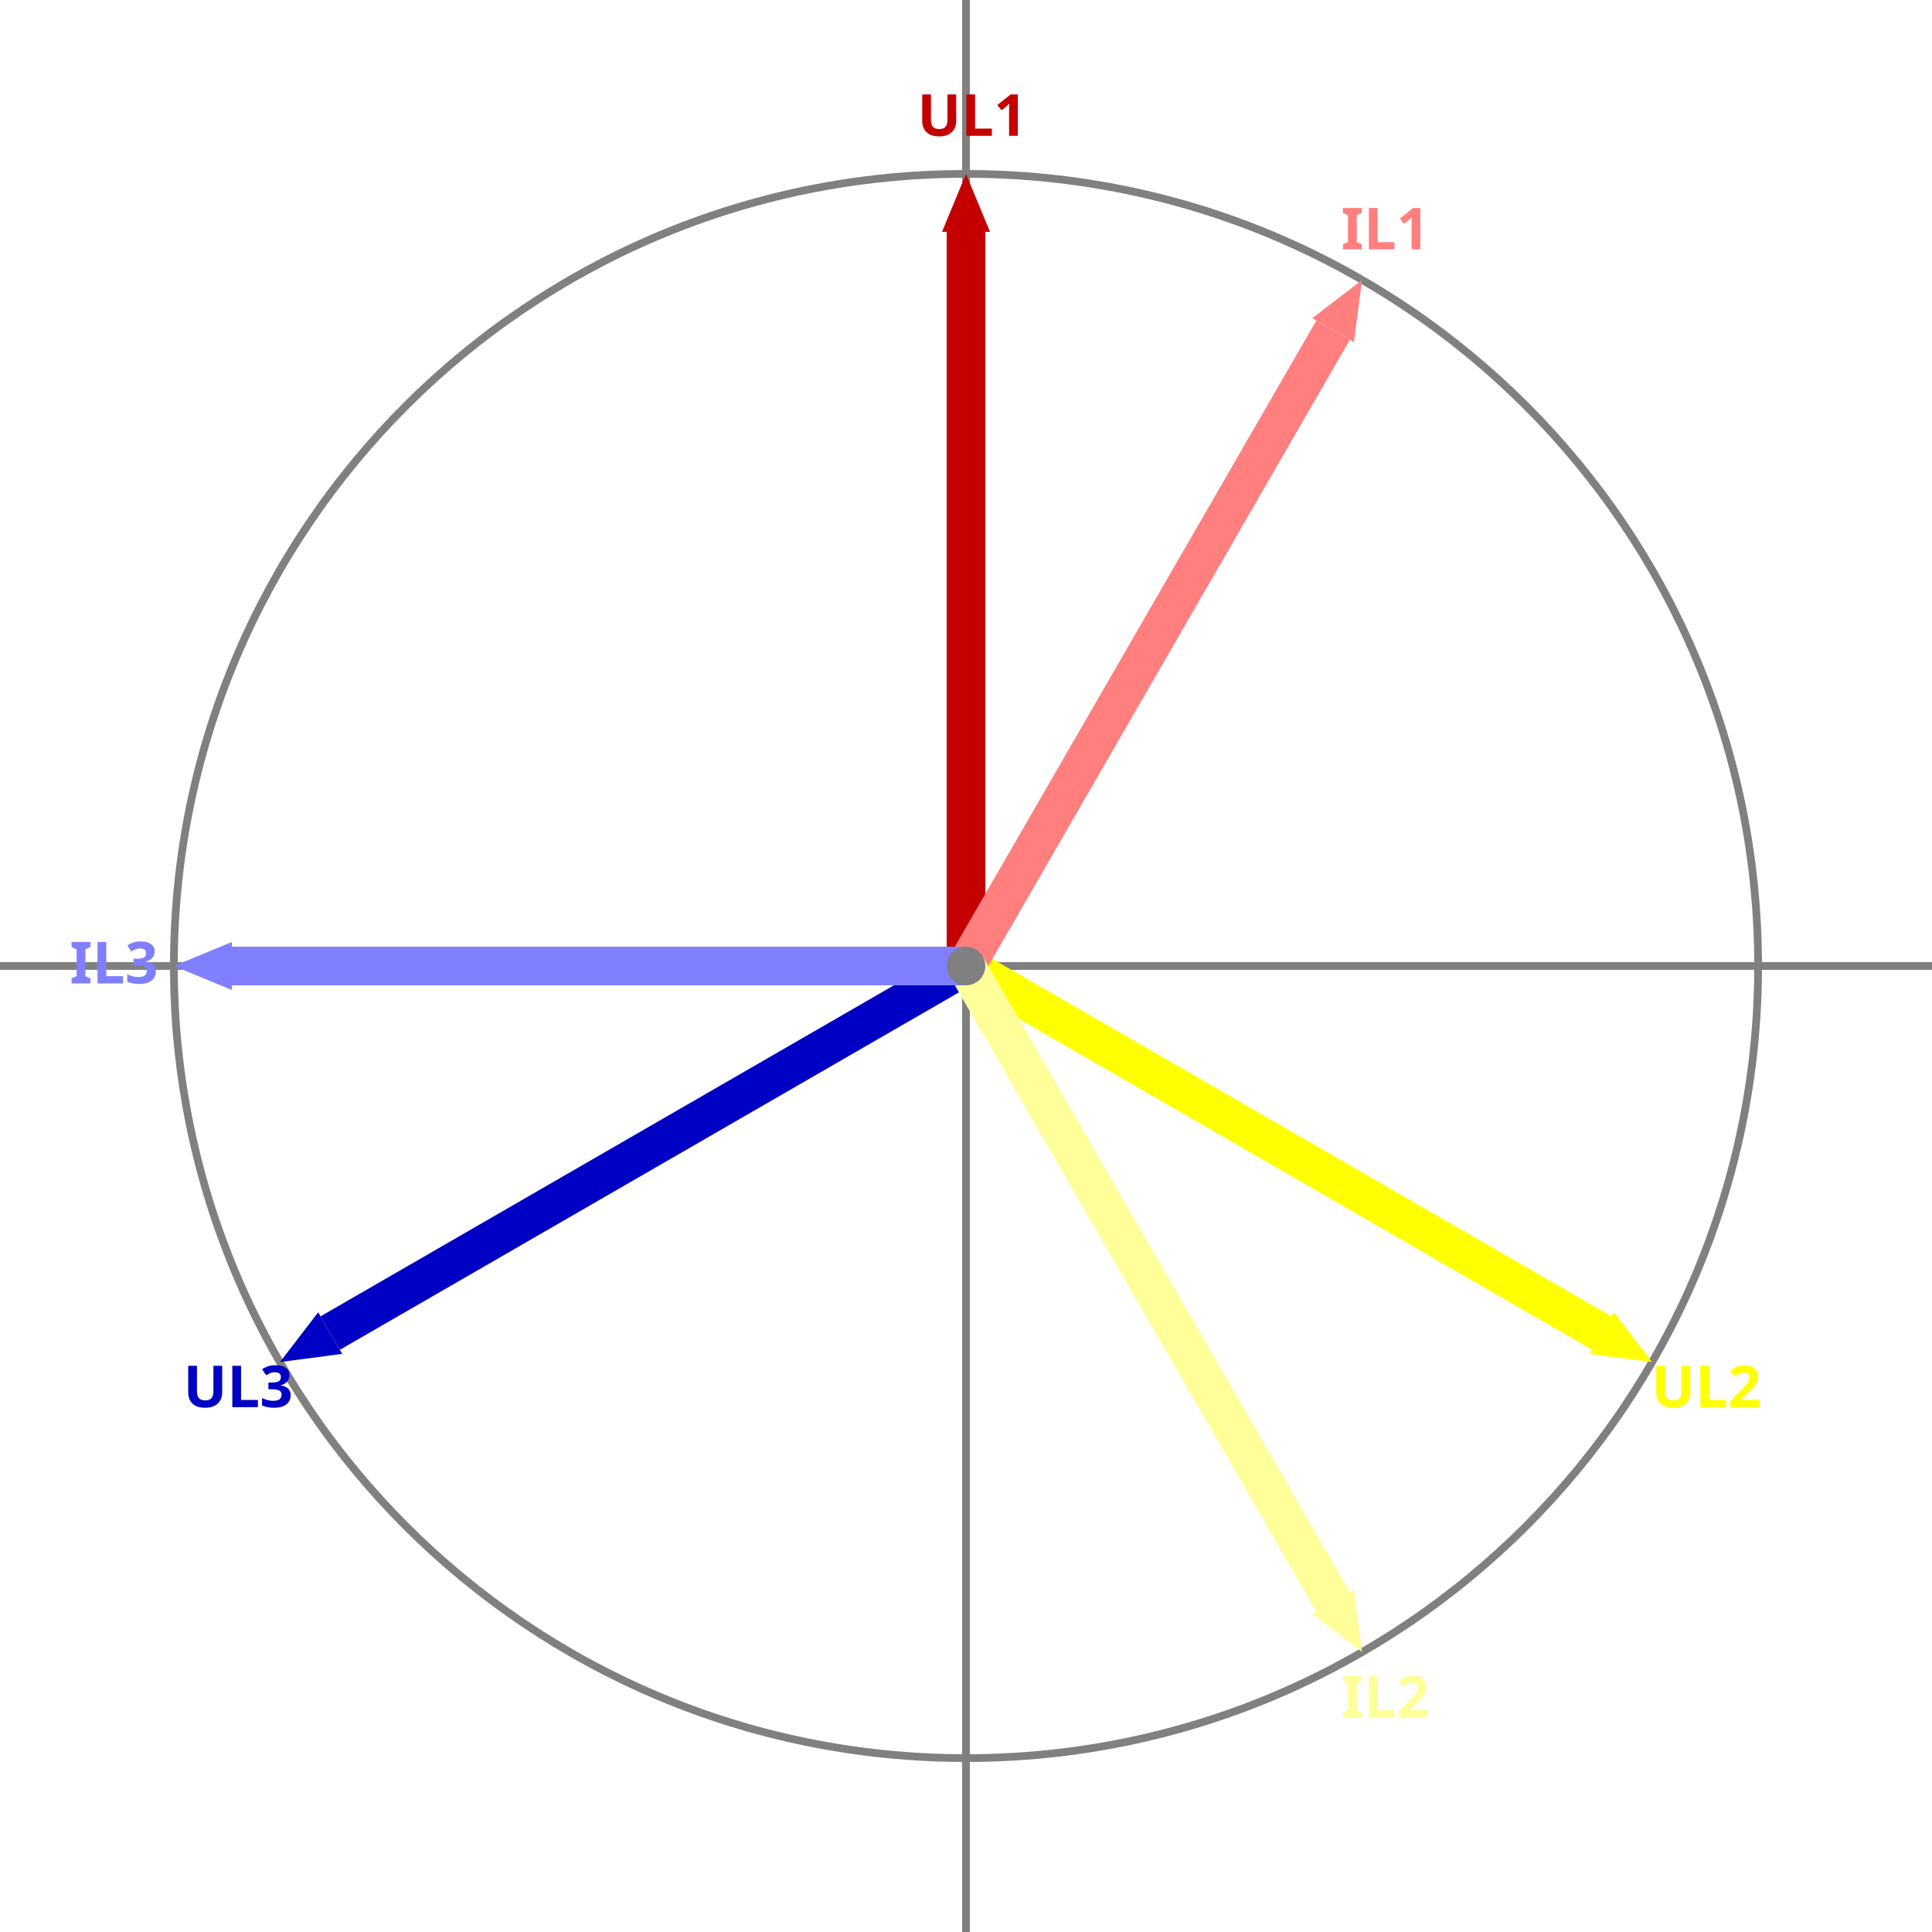
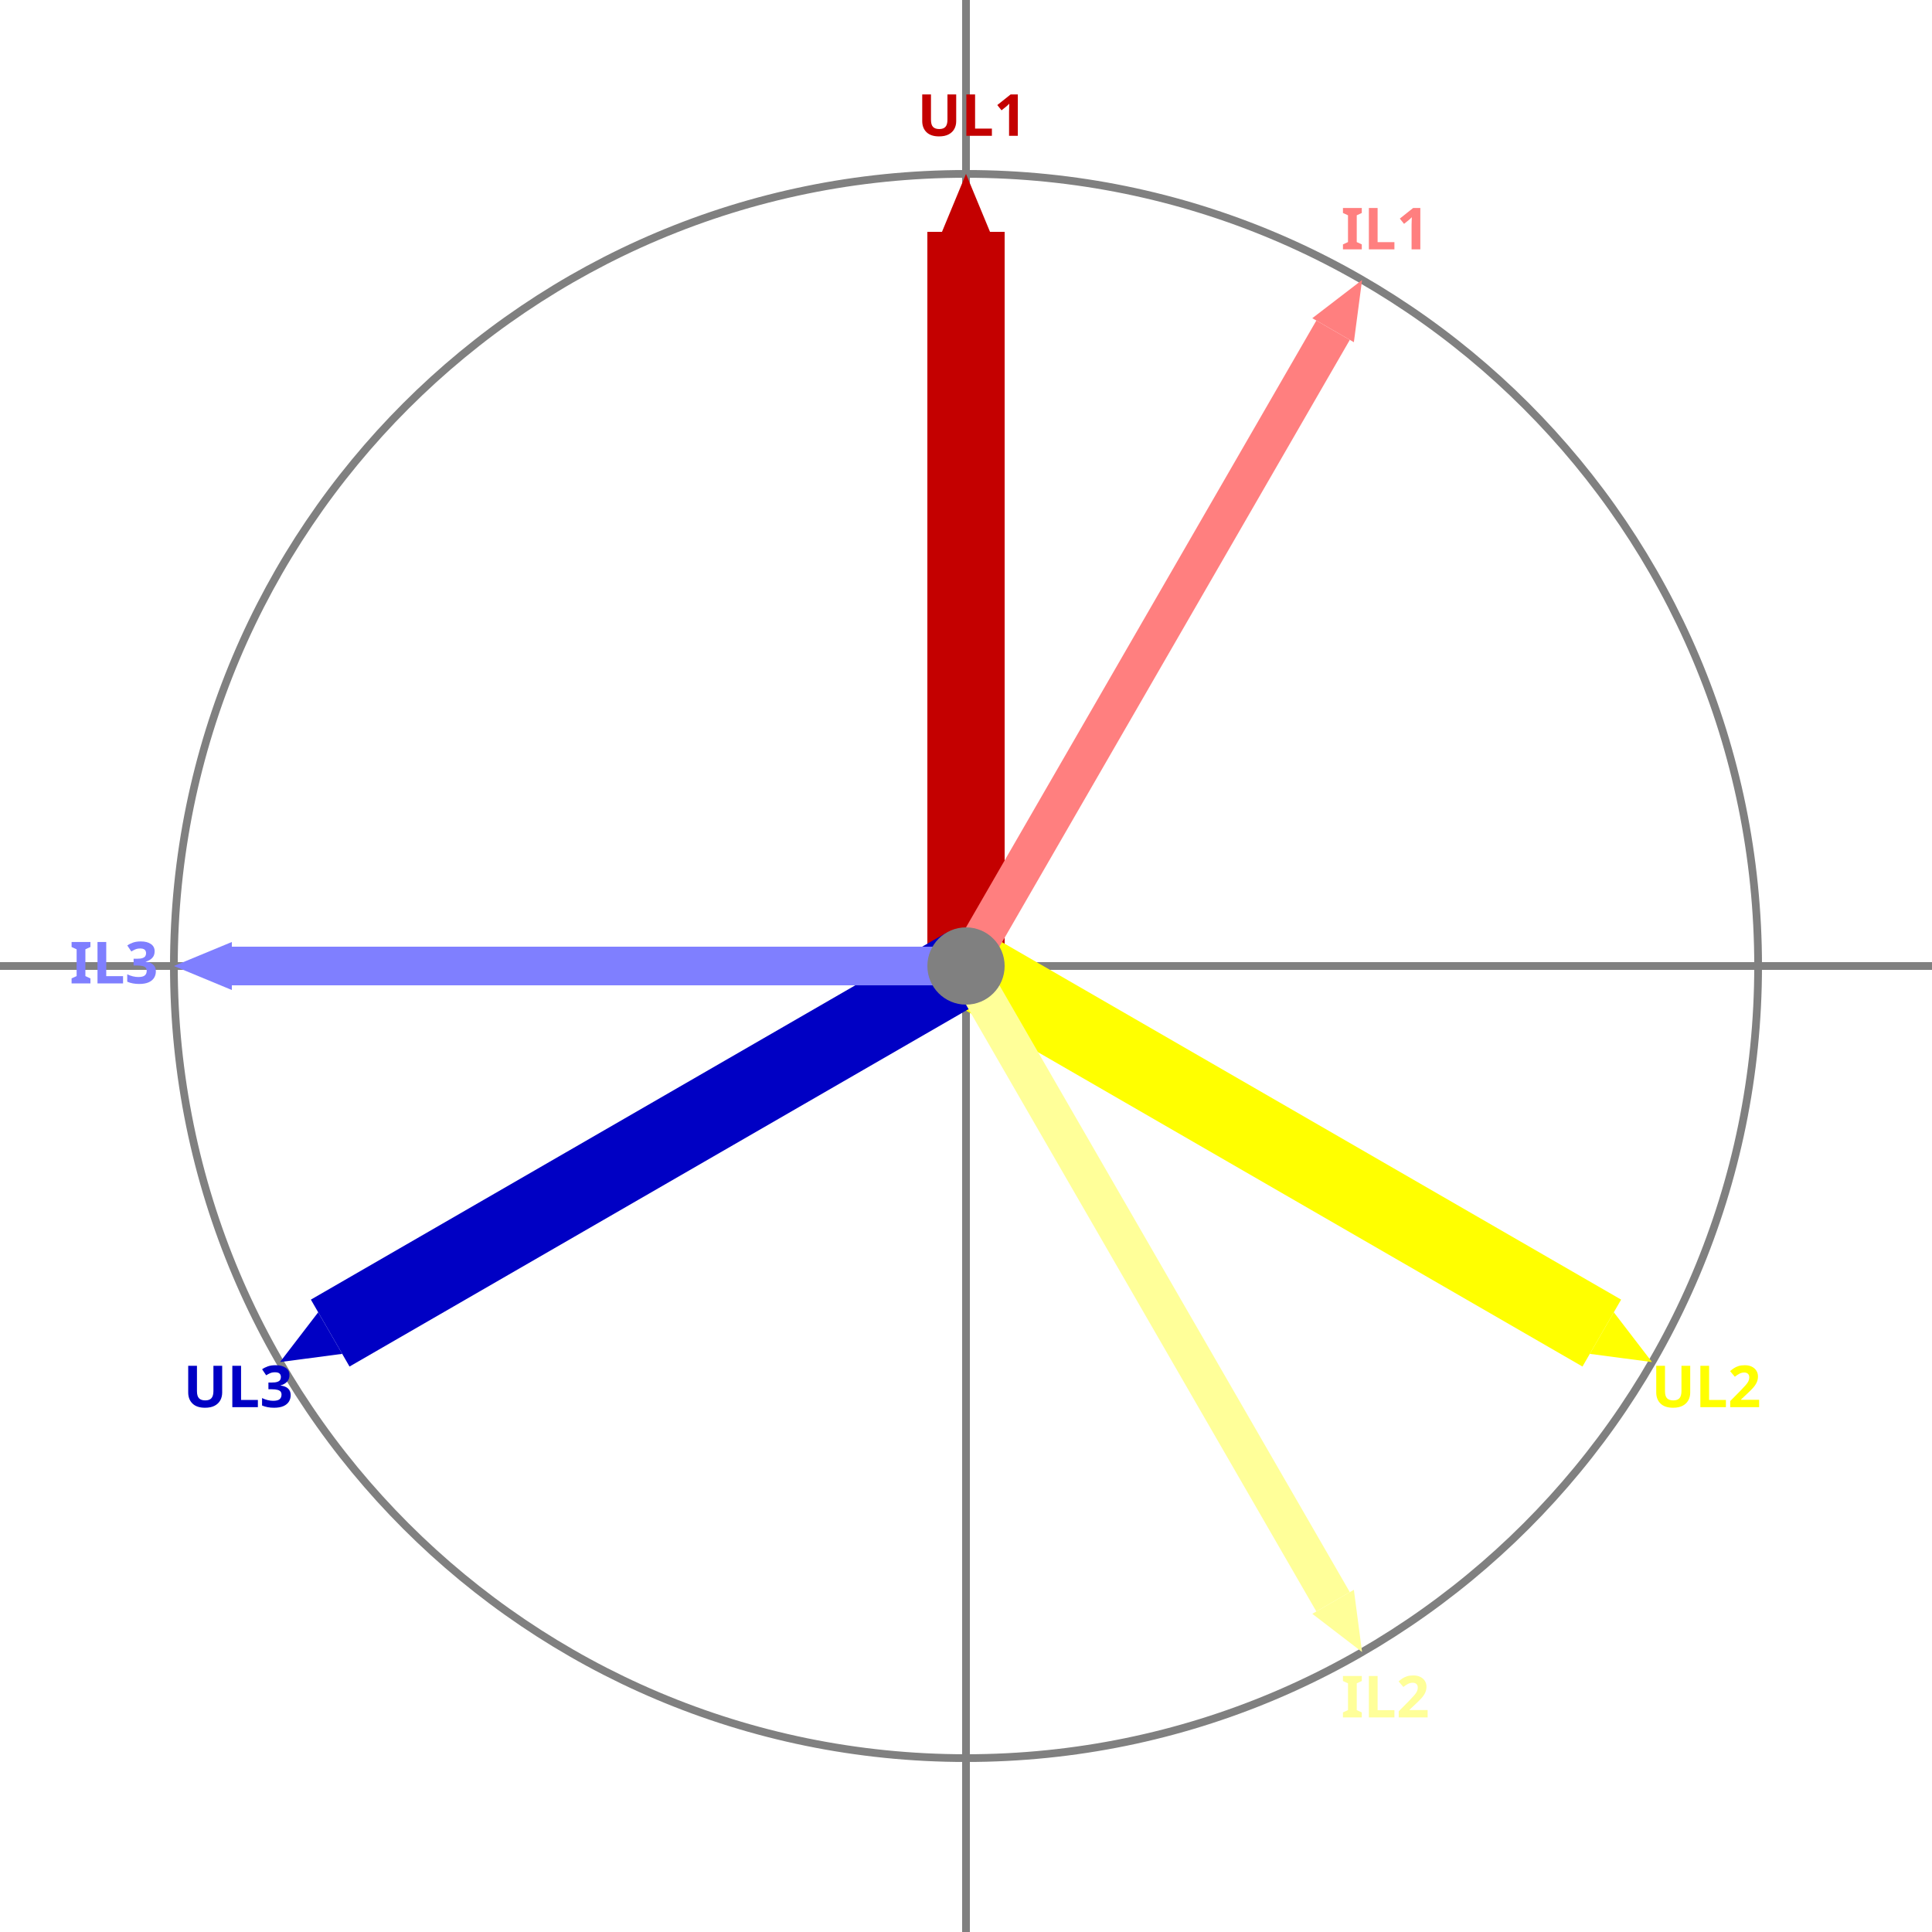
<svg xmlns="http://www.w3.org/2000/svg" width="705.556mm" height="705.556mm" viewBox="0 0 2000 2000" version="1.2" baseProfile="tiny">
  <defs>
</defs>
  <g fill="none" stroke="black" stroke-width="1" fill-rule="evenodd" stroke-linecap="square" stroke-linejoin="bevel">
    <g fill="none" stroke="#808080" stroke-opacity="1" stroke-width="8" stroke-linecap="square" stroke-linejoin="bevel" transform="matrix(1,0,0,1,0,0)" font-family="Sans" font-size="60" font-weight="570" font-style="normal">
      <polyline fill="none" vector-effect="none" points="0,1000 2000,1000 " />
      <polyline fill="none" vector-effect="none" points="1000,0 1000,2000 " />
      <path vector-effect="none" fill-rule="evenodd" d="M1820,1000 C1820,547.127 1452.87,180 1000,180 C547.127,180 180,547.127 180,1000 C180,1452.87 547.127,1820 1000,1820 C1452.87,1820 1820,1452.87 1820,1000 " />
    </g>
-     <g fill="none" stroke="#c40000" stroke-opacity="1" stroke-width="40" stroke-linecap="square" stroke-linejoin="bevel" transform="matrix(1,0,0,1,0,0)" font-family="Sans" font-size="60" font-weight="570" font-style="normal">
-       <polyline fill="none" vector-effect="none" points="1000,980 1000,260 " />
+     <g fill="none" stroke="#c40000" stroke-opacity="1" stroke-width="80" stroke-linecap="square" stroke-linejoin="bevel" transform="matrix(1,0,0,1,0,0)" font-family="Sans" font-size="60" font-weight="570" font-style="normal">
+       <polyline fill="none" vector-effect="none" points="1000,960 1000,280 " />
    </g>
    <g fill="none" stroke="none" transform="matrix(1,0,0,1,0,0)" font-family="Sans" font-size="60" font-weight="570" font-style="normal">
      <path vector-effect="none" fill-rule="evenodd" d="M1000,180 L1024.85,240 L975.147,240 L1000,180" />
    </g>
    <g fill="#c40000" fill-opacity="1" stroke="none" transform="matrix(1,0,0,1,0,0)" font-family="Sans" font-size="60" font-weight="570" font-style="normal">
      <path vector-effect="none" fill-rule="evenodd" d="M1000,180 L1024.85,240 L975.147,240" />
    </g>
-     <g fill="none" stroke="#ffff00" stroke-opacity="1" stroke-width="40" stroke-linecap="square" stroke-linejoin="bevel" transform="matrix(1,0,0,1,0,0)" font-family="Sans" font-size="60" font-weight="570" font-style="normal">
-       <polyline fill="none" vector-effect="none" points="1017.32,1010 1640.86,1370 " />
+     <g fill="none" stroke="#ffff00" stroke-opacity="1" stroke-width="80" stroke-linecap="square" stroke-linejoin="bevel" transform="matrix(1,0,0,1,0,0)" font-family="Sans" font-size="60" font-weight="570" font-style="normal">
+       <polyline fill="none" vector-effect="none" points="1034.64,1020 1623.54,1360 " />
    </g>
    <g fill="none" stroke="none" transform="matrix(1,0,0,1,0,0)" font-family="Sans" font-size="60" font-weight="570" font-style="normal">
      <path vector-effect="none" fill-rule="evenodd" d="M1710.14,1410 L1645.75,1401.52 L1670.61,1358.48 L1710.14,1410" />
    </g>
    <g fill="#ffff00" fill-opacity="1" stroke="none" transform="matrix(1,0,0,1,0,0)" font-family="Sans" font-size="60" font-weight="570" font-style="normal">
      <path vector-effect="none" fill-rule="evenodd" d="M1710.14,1410 L1645.75,1401.52 L1670.61,1358.48" />
    </g>
-     <g fill="none" stroke="#0000c4" stroke-opacity="1" stroke-width="40" stroke-linecap="square" stroke-linejoin="bevel" transform="matrix(1,0,0,1,0,0)" font-family="Sans" font-size="60" font-weight="570" font-style="normal">
-       <polyline fill="none" vector-effect="none" points="982.68,1010 359.141,1370 " />
+     <g fill="none" stroke="#0000c4" stroke-opacity="1" stroke-width="80" stroke-linecap="square" stroke-linejoin="bevel" transform="matrix(1,0,0,1,0,0)" font-family="Sans" font-size="60" font-weight="570" font-style="normal">
+       <polyline fill="none" vector-effect="none" points="965.359,1020 376.462,1360 " />
    </g>
    <g fill="none" stroke="none" transform="matrix(1,0,0,1,0,0)" font-family="Sans" font-size="60" font-weight="570" font-style="normal">
      <path vector-effect="none" fill-rule="evenodd" d="M289.859,1410 L329.394,1358.48 L354.247,1401.52 L289.859,1410" />
    </g>
    <g fill="#0000c4" fill-opacity="1" stroke="none" transform="matrix(1,0,0,1,0,0)" font-family="Sans" font-size="60" font-weight="570" font-style="normal">
      <path vector-effect="none" fill-rule="evenodd" d="M289.859,1410 L329.394,1358.48 L354.247,1401.52" />
    </g>
    <g fill="none" stroke="#ff7f7f" stroke-opacity="1" stroke-width="40" stroke-linecap="square" stroke-linejoin="bevel" transform="matrix(1,0,0,1,0,0)" font-family="Sans" font-size="60" font-weight="570" font-style="normal">
      <polyline fill="none" vector-effect="none" points="1010,982.68 1370,359.141 " />
    </g>
    <g fill="none" stroke="none" transform="matrix(1,0,0,1,0,0)" font-family="Sans" font-size="60" font-weight="570" font-style="normal">
      <path vector-effect="none" fill-rule="evenodd" d="M1410,289.859 L1401.52,354.247 L1358.48,329.394 L1410,289.859" />
    </g>
    <g fill="#ff7f7f" fill-opacity="1" stroke="none" transform="matrix(1,0,0,1,0,0)" font-family="Sans" font-size="60" font-weight="570" font-style="normal">
      <path vector-effect="none" fill-rule="evenodd" d="M1410,289.859 L1401.52,354.247 L1358.48,329.394" />
    </g>
    <g fill="none" stroke="#ffff99" stroke-opacity="1" stroke-width="40" stroke-linecap="square" stroke-linejoin="bevel" transform="matrix(1,0,0,1,0,0)" font-family="Sans" font-size="60" font-weight="570" font-style="normal">
      <polyline fill="none" vector-effect="none" points="1010,1017.32 1370,1640.86 " />
    </g>
    <g fill="none" stroke="none" transform="matrix(1,0,0,1,0,0)" font-family="Sans" font-size="60" font-weight="570" font-style="normal">
      <path vector-effect="none" fill-rule="evenodd" d="M1410,1710.14 L1358.48,1670.61 L1401.52,1645.75 L1410,1710.14" />
    </g>
    <g fill="#ffff99" fill-opacity="1" stroke="none" transform="matrix(1,0,0,1,0,0)" font-family="Sans" font-size="60" font-weight="570" font-style="normal">
      <path vector-effect="none" fill-rule="evenodd" d="M1410,1710.14 L1358.48,1670.61 L1401.52,1645.75" />
    </g>
    <g fill="none" stroke="#7f7fff" stroke-opacity="1" stroke-width="40" stroke-linecap="square" stroke-linejoin="bevel" transform="matrix(1,0,0,1,0,0)" font-family="Sans" font-size="60" font-weight="570" font-style="normal">
      <polyline fill="none" vector-effect="none" points="980,1000 260,1000 " />
    </g>
    <g fill="none" stroke="none" transform="matrix(1,0,0,1,0,0)" font-family="Sans" font-size="60" font-weight="570" font-style="normal">
      <path vector-effect="none" fill-rule="evenodd" d="M180,1000 L240,975.147 L240,1024.85 L180,1000" />
    </g>
    <g fill="#7f7fff" fill-opacity="1" stroke="none" transform="matrix(1,0,0,1,0,0)" font-family="Sans" font-size="60" font-weight="570" font-style="normal">
      <path vector-effect="none" fill-rule="evenodd" d="M180,1000 L240,975.147 L240,1024.85" />
    </g>
    <g fill="none" stroke="#c40000" stroke-opacity="1" stroke-width="1" stroke-linecap="square" stroke-linejoin="bevel" transform="matrix(1,0,0,1,0,0)" font-family="Sans" font-size="60" font-weight="570" font-style="normal">
      <text fill="#c40000" fill-opacity="1" stroke="none" xml:space="preserve" x="949.594" y="140.6" font-family="Sans" font-size="60" font-weight="570" font-style="normal">UL1</text>
    </g>
    <g fill="none" stroke="#ffff00" stroke-opacity="1" stroke-width="1" stroke-linecap="square" stroke-linejoin="bevel" transform="matrix(1,0,0,1,0,0)" font-family="Sans" font-size="60" font-weight="570" font-style="normal">
      <text fill="#ffff00" fill-opacity="1" stroke="none" xml:space="preserve" x="1709.44" y="1456.7" font-family="Sans" font-size="60" font-weight="570" font-style="normal">UL2</text>
    </g>
    <g fill="none" stroke="#0000c4" stroke-opacity="1" stroke-width="1" stroke-linecap="square" stroke-linejoin="bevel" transform="matrix(1,0,0,1,0,0)" font-family="Sans" font-size="60" font-weight="570" font-style="normal">
      <text fill="#0000c4" fill-opacity="1" stroke="none" xml:space="preserve" x="189.734" y="1456.7" font-family="Sans" font-size="60" font-weight="570" font-style="normal">UL3</text>
    </g>
    <g fill="none" stroke="#ff7f7f" stroke-opacity="1" stroke-width="1" stroke-linecap="square" stroke-linejoin="bevel" transform="matrix(1,0,0,1,0,0)" font-family="Sans" font-size="60" font-weight="570" font-style="normal">
      <text fill="#ff7f7f" fill-opacity="1" stroke="none" xml:space="preserve" x="1388.3" y="258.149" font-family="Sans" font-size="60" font-weight="570" font-style="normal">IL1</text>
    </g>
    <g fill="none" stroke="#ffff99" stroke-opacity="1" stroke-width="1" stroke-linecap="square" stroke-linejoin="bevel" transform="matrix(1,0,0,1,0,0)" font-family="Sans" font-size="60" font-weight="570" font-style="normal">
      <text fill="#ffff99" fill-opacity="1" stroke="none" xml:space="preserve" x="1388.3" y="1777.85" font-family="Sans" font-size="60" font-weight="570" font-style="normal">IL2</text>
    </g>
    <g fill="none" stroke="#7f7fff" stroke-opacity="1" stroke-width="1" stroke-linecap="square" stroke-linejoin="bevel" transform="matrix(1,0,0,1,0,0)" font-family="Sans" font-size="60" font-weight="570" font-style="normal">
      <text fill="#7f7fff" fill-opacity="1" stroke="none" xml:space="preserve" x="72.188" y="1018" font-family="Sans" font-size="60" font-weight="570" font-style="normal">IL3</text>
    </g>
    <g fill="#808080" fill-opacity="1" stroke="none" transform="matrix(1,0,0,1,0,0)" font-family="Sans" font-size="60" font-weight="570" font-style="normal">
-       <circle cx="1000" cy="1000" r="20" />
+       <circle cx="1000" cy="1000" r="40" />
    </g>
  </g>
</svg>
